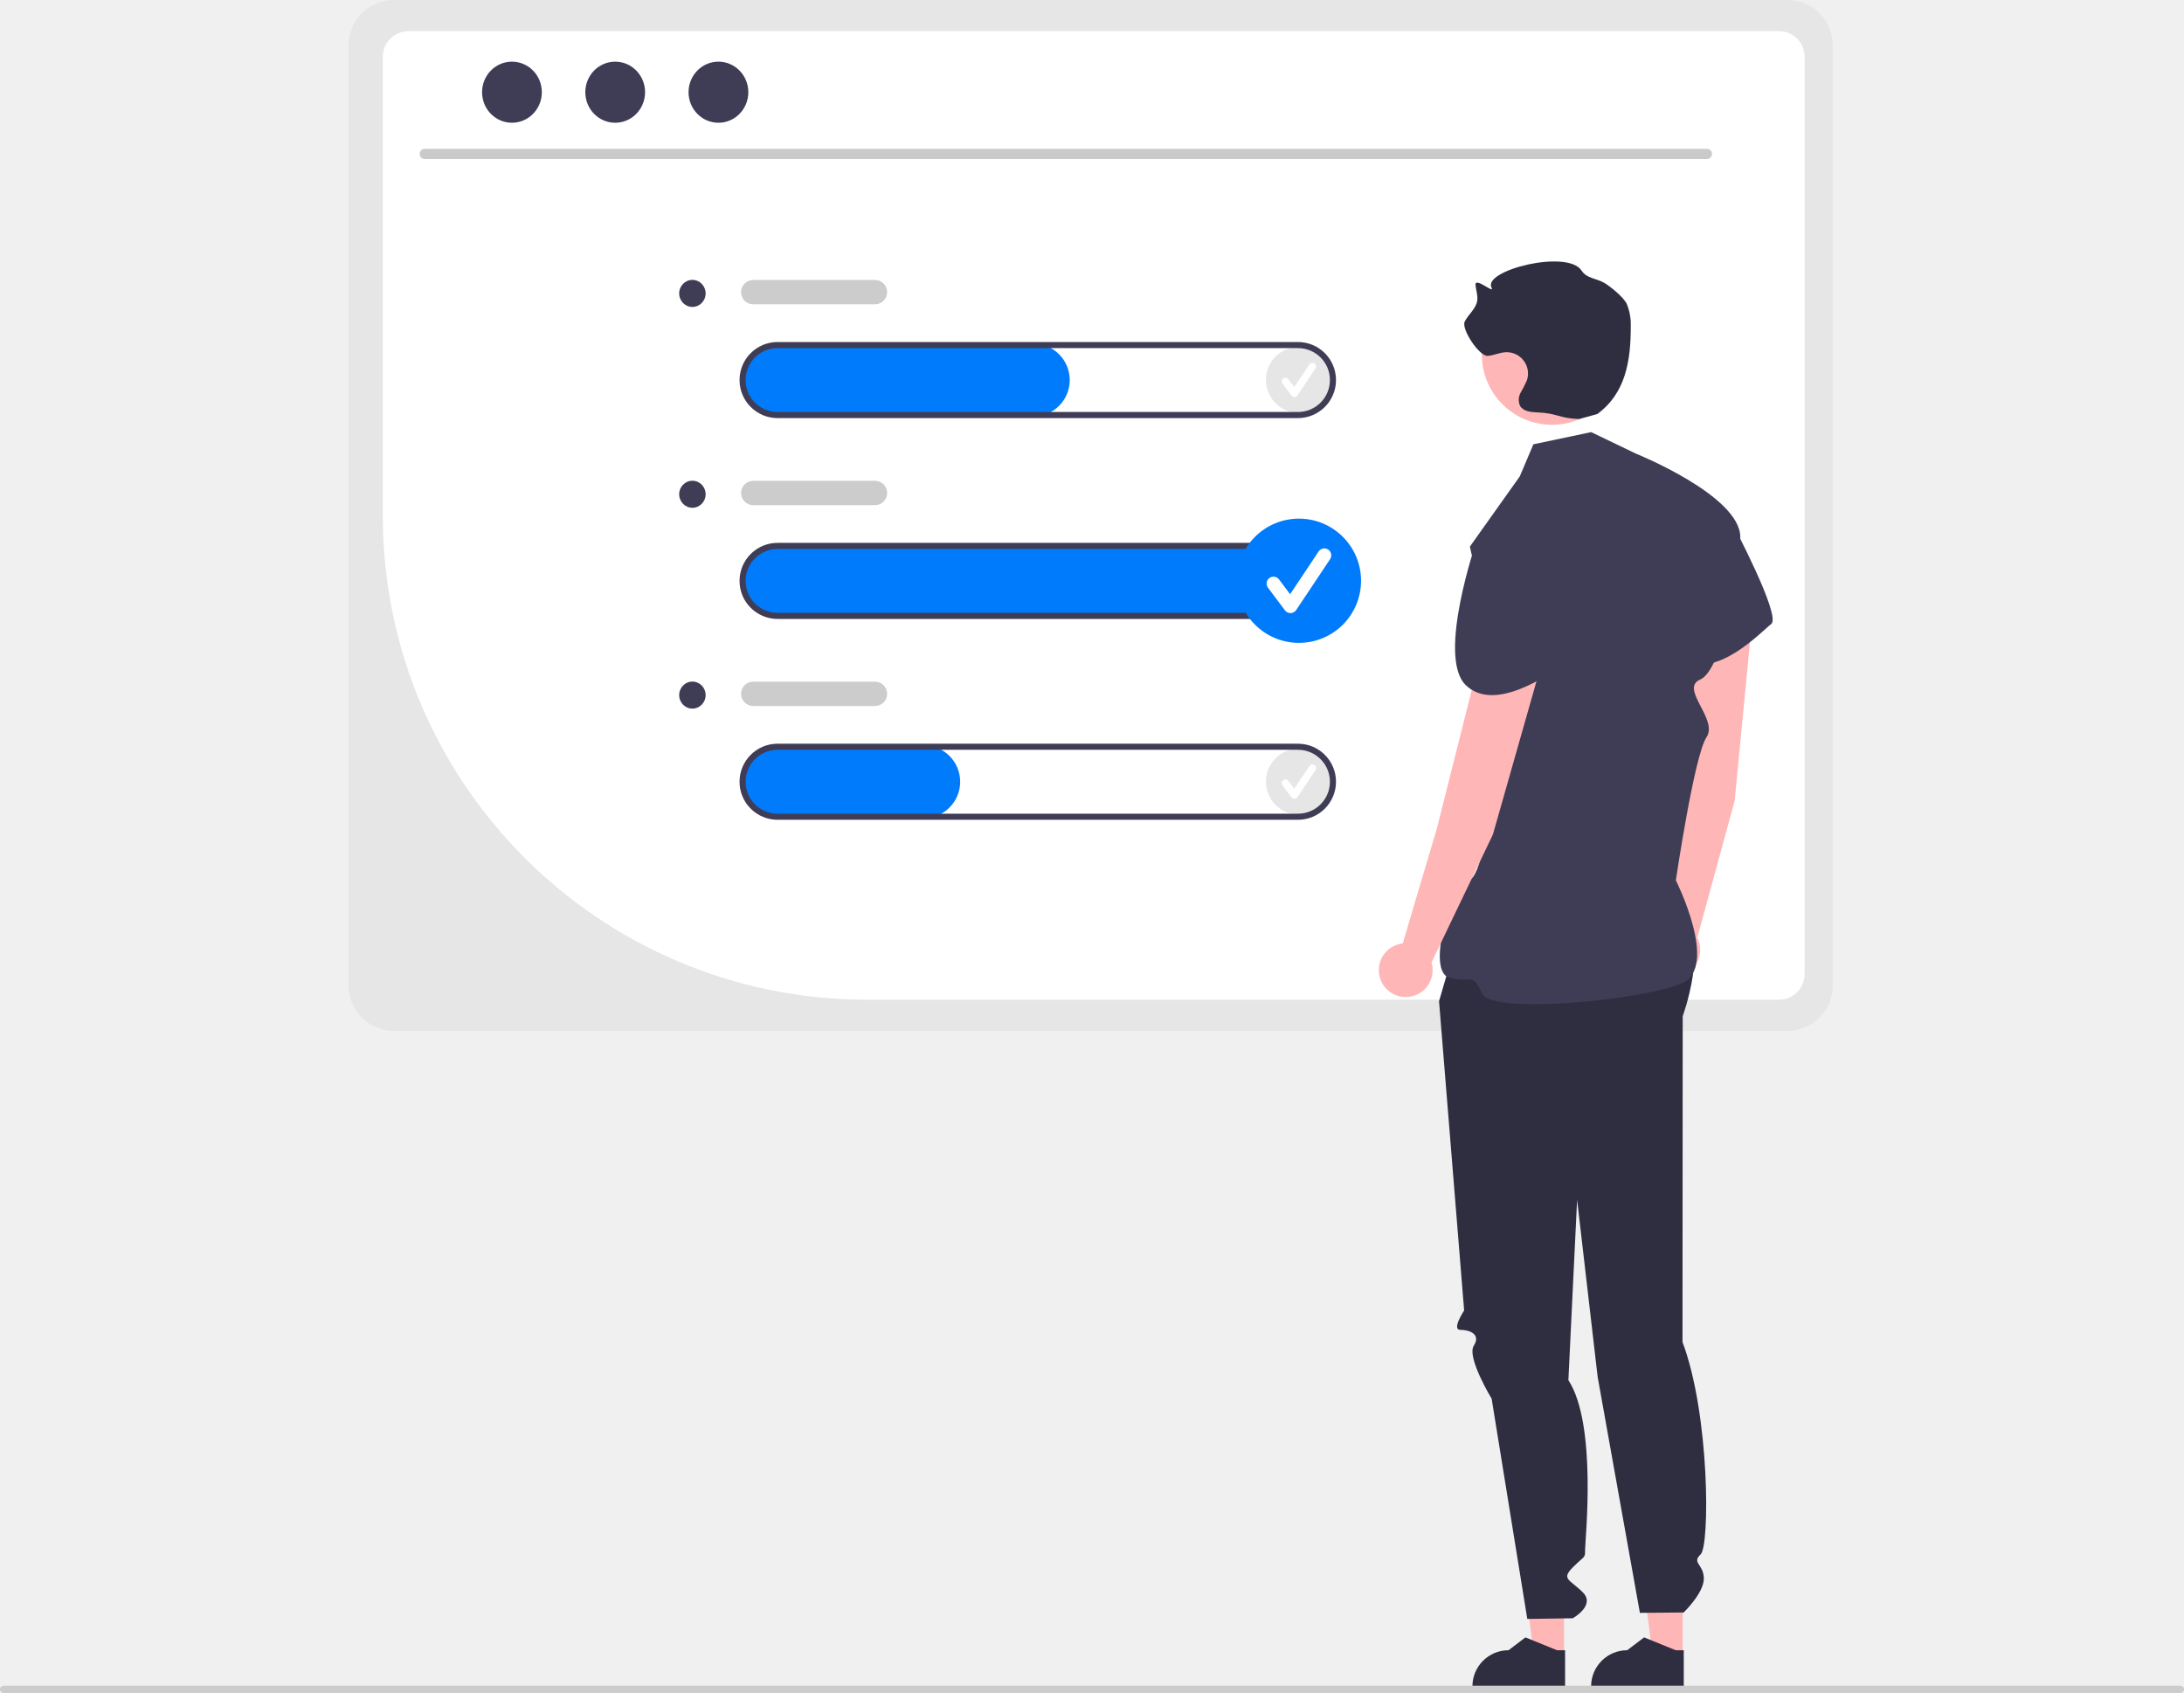
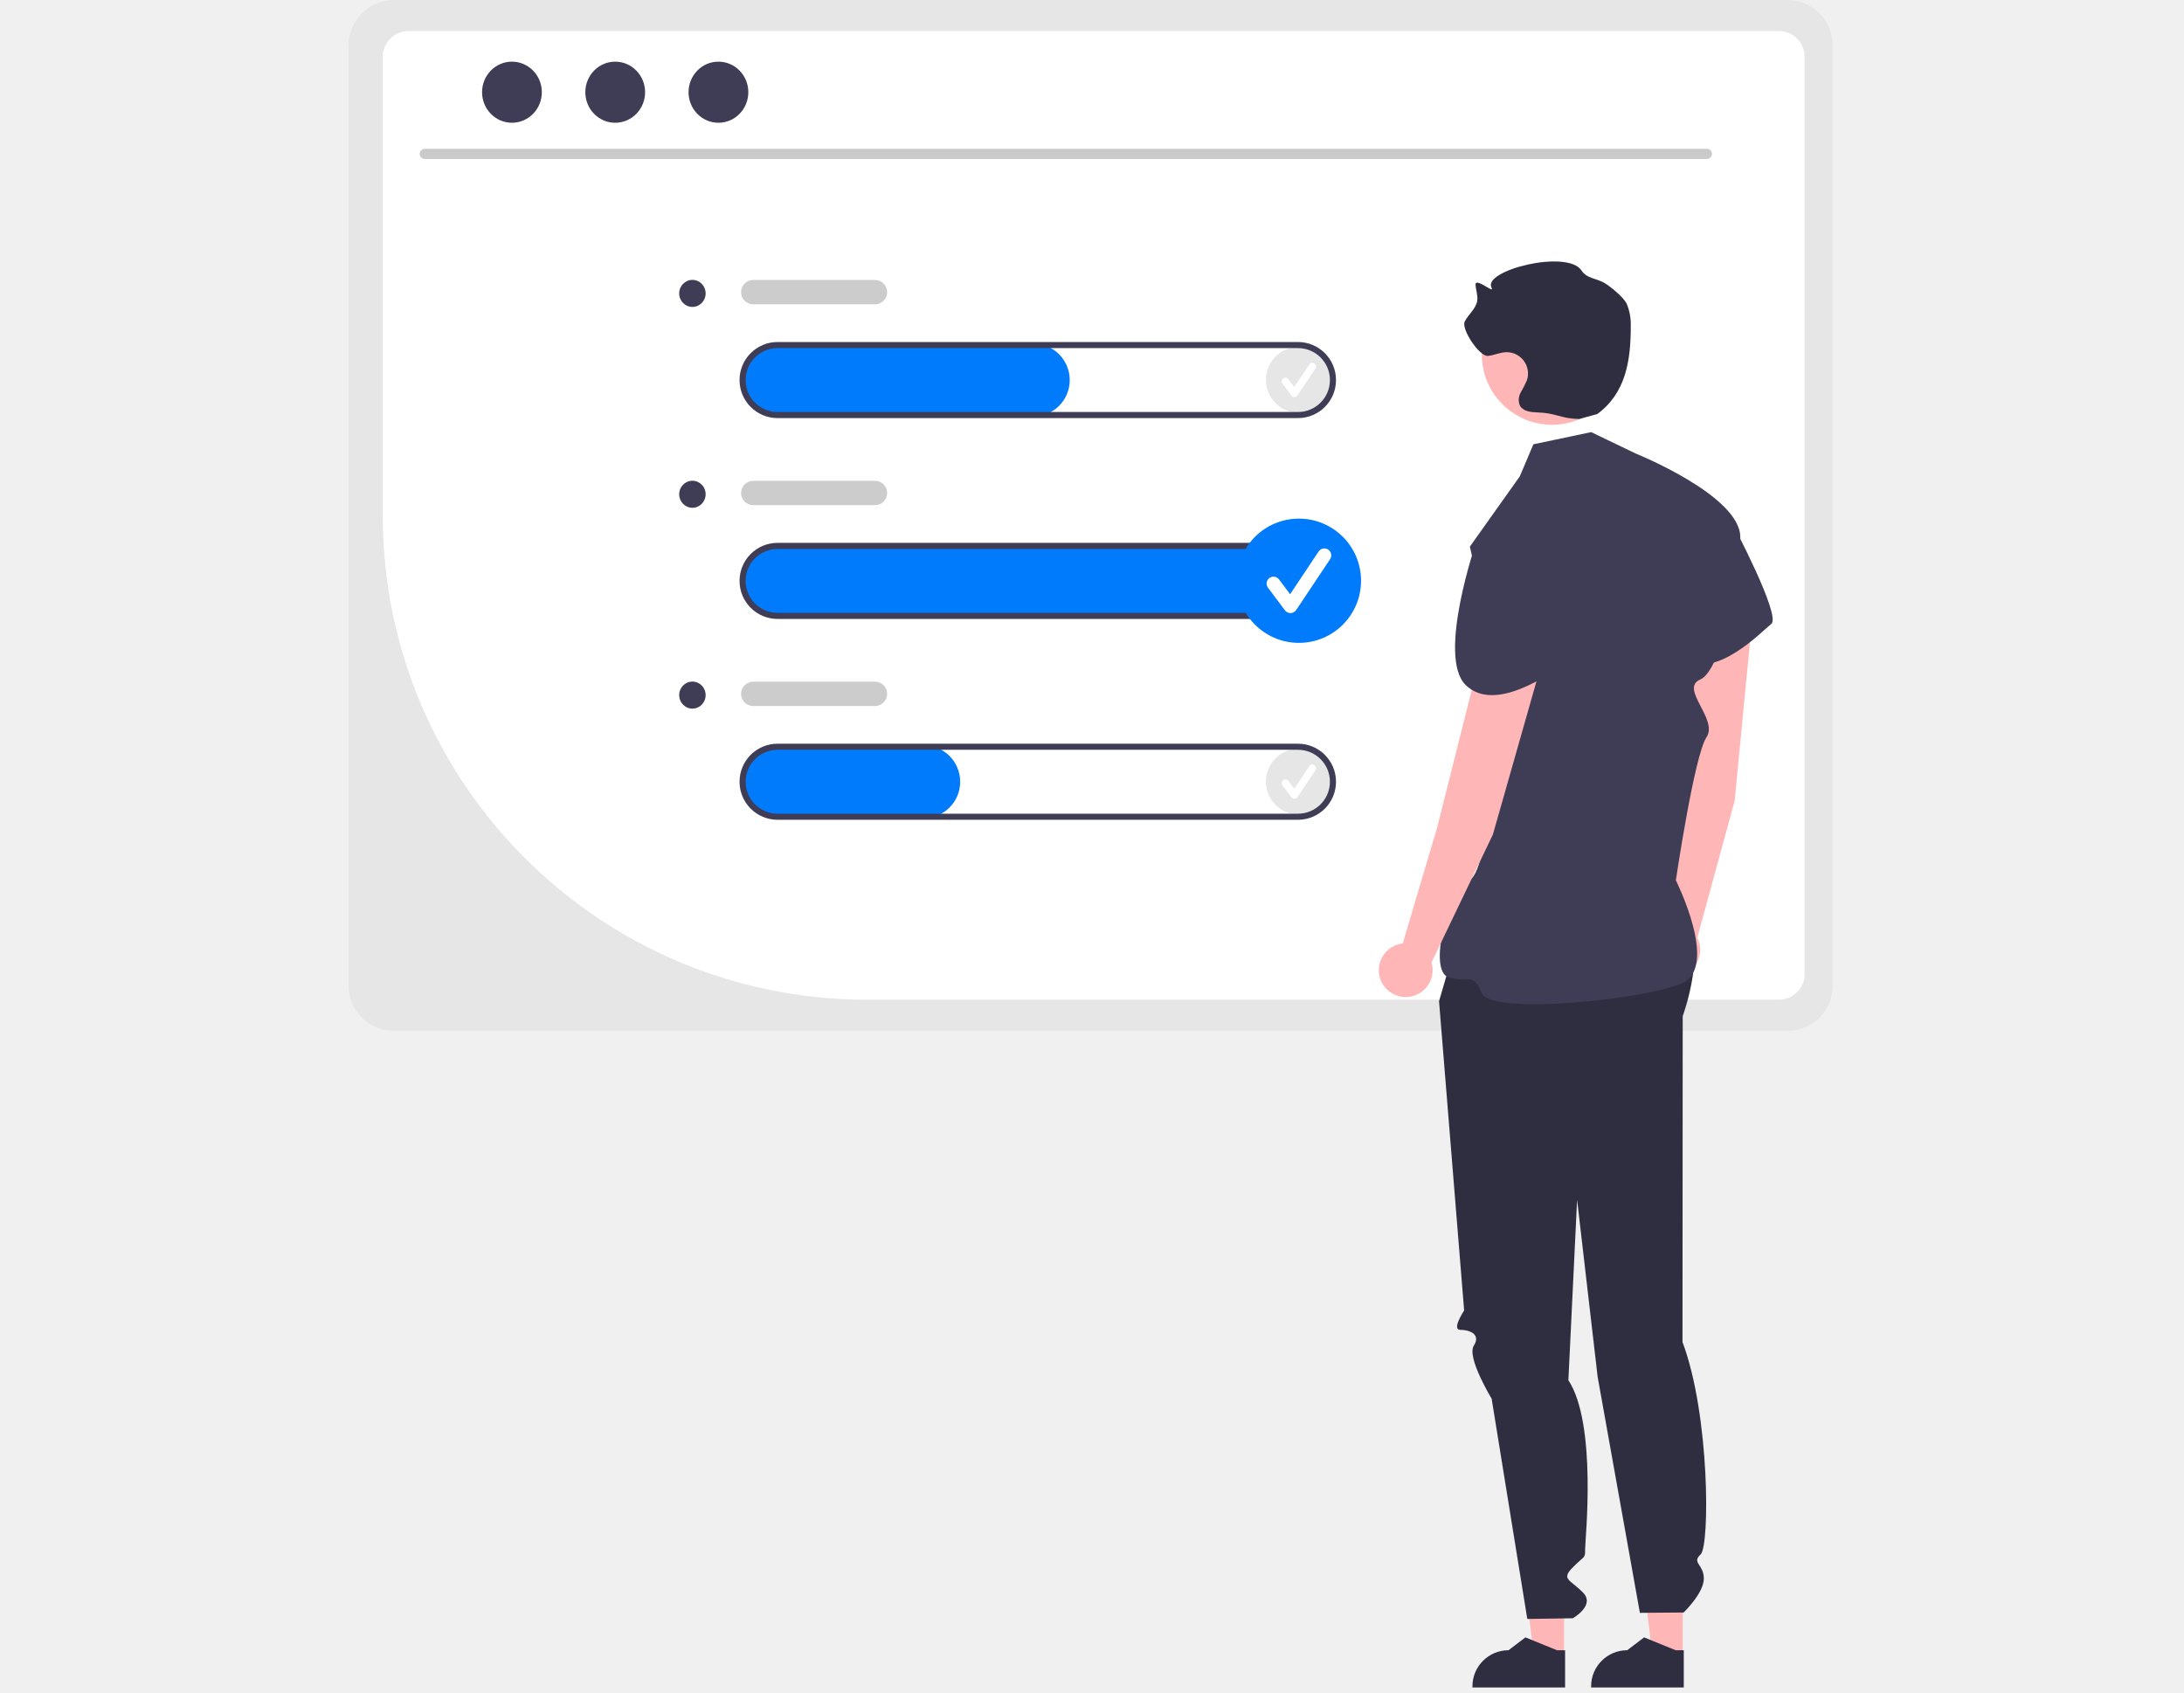
- <svg xmlns="http://www.w3.org/2000/svg" data-name="Layer 1" width="717.67" height="556.322">
-   <path d="M97.399 539.04l7.71-12.39 1.54 7.08c.27 1.24.54 2.5.79 3.75 2.19-1.87 4.52-3.6 6.8-5.26q10.5-7.62 20.99-15.26l-2.19 12.7c-1.35 7.82-2.76 15.8-6.1 22.95-.37.81-.77 1.61-1.2 2.39h-32.54a10.486 10.486 0 01-.54-2.24.773.773 0 01-.01-.15c-.51-4.85 2.17-9.42 4.75-13.57z" fill="#f0f0f0" />
+ <svg xmlns="http://www.w3.org/2000/svg" data-name="Layer 1" version="1.1" viewBox="0 0 717.67 556.32">
  <path d="M587.394 0H129.397a14.868 14.868 0 00-14.844 14.844v309.058a14.858 14.858 0 0014.844 14.844h457.997a14.858 14.858 0 0014.844-14.844V14.844A14.868 14.868 0 00587.394 0z" fill="#e6e6e6" />
-   <path d="M584.572 328.514H284.476a159.157 159.157 0 01-158.691-158.692V18.676a8.456 8.456 0 018.438-8.454h450.349a8.456 8.456 0 018.438 8.454v301.4a8.448 8.448 0 01-8.438 8.438z" fill="#fff" />
+   <path d="m584.57 328.51h-300.1a159.16 159.16 0 0 1-158.69-158.69v-151.15a8.456 8.456 0 0 1 8.438-8.454h450.35a8.456 8.456 0 0 1 8.438 8.454v301.4a8.448 8.448 0 0 1-8.438 8.438z" fill="#fff" />
  <path d="M560.933 52.247H139.544a1.676 1.676 0 010-3.351h421.39a1.676 1.676 0 010 3.351z" fill="#cacaca" />
-   <ellipse cx="168.229" cy="30.3" rx="9.821" ry="10.04" fill="#3f3d56" />
-   <ellipse cx="202.155" cy="30.3" rx="9.821" ry="10.04" fill="#3f3d56" />
-   <ellipse cx="236.081" cy="30.3" rx="9.821" ry="10.04" fill="#3f3d56" />
+   <ellipse cx="168.23" cy="30.3" rx="9.821" ry="10.04" fill="#3f3d56" />
+   <ellipse cx="202.16" cy="30.3" rx="9.821" ry="10.04" fill="#3f3d56" />
+   <ellipse cx="236.08" cy="30.3" rx="9.821" ry="10.04" fill="#3f3d56" />
  <path d="M426.516 202.89H255.868a12.21 12.21 0 01-12.325-11.18 12.007 12.007 0 0111.167-12.793q.403-.027.806-.027h171a12 12 0 010 24z" fill="#007bfc" />
-   <circle cx="426.832" cy="124.841" r="10.841" fill="#e6e6e6" />
+   <circle cx="426.83" cy="124.84" r="10.841" fill="#e6e6e6" />
  <path d="M425.353 130.484a1.206 1.206 0 01-.965-.482l-2.957-3.944a1.206 1.206 0 111.93-1.447l1.934 2.58 4.97-7.455a1.206 1.206 0 012.012 1.33l-.005.008-5.915 8.873a1.207 1.207 0 01-.97.537z" fill="#fff" />
-   <circle cx="426.832" cy="256.841" r="10.841" fill="#e6e6e6" />
+   <circle cx="426.83" cy="256.84" r="10.841" fill="#e6e6e6" />
  <path d="M425.353 262.484a1.206 1.206 0 01-.965-.482l-2.957-3.944a1.206 1.206 0 111.93-1.447l1.934 2.58 4.97-7.455a1.206 1.206 0 012.012 1.33l-.005.008-5.915 8.873a1.207 1.207 0 01-.97.537z" fill="#fff" />
  <path d="M339.516 136.89h-83.648a12.21 12.21 0 01-12.325-11.18 12.007 12.007 0 0111.167-12.793q.403-.027.806-.027h84a12 12 0 010 24z" fill="#007bfc" />
  <path d="M426.516 137.39h-171a12.5 12.5 0 010-25h171a12.5 12.5 0 010 25zm-171-23a10.5 10.5 0 000 21h171a10.5 10.5 0 000-21zM426.516 203.39h-171a12.5 12.5 0 010-25h171a12.5 12.5 0 010 25zm-171-23a10.5 10.5 0 000 21h171a10.5 10.5 0 000-21z" fill="#3f3d56" />
  <path d="M303.516 268.89h-47.648a12.21 12.21 0 01-12.325-11.18 12.007 12.007 0 0111.167-12.793q.403-.027.806-.027h48a12 12 0 010 24z" fill="#007bfc" />
  <path d="M426.516 269.39h-171a12.5 12.5 0 010-25h171a12.5 12.5 0 010 25zm-171-23a10.5 10.5 0 000 21h171a10.5 10.5 0 000-21z" fill="#3f3d56" />
-   <path d="M287.517 100h-40a4 4 0 010-8h40a4 4 0 010 8zM287.517 166h-40a4 4 0 010-8h40a4 4 0 010 8zM287.517 232h-40a4 4 0 010-8h40a4 4 0 010 8z" fill="#ccc" />
-   <ellipse cx="227.528" cy="96.417" rx="4.346" ry="4.443" fill="#3f3d56" />
-   <ellipse cx="227.528" cy="162.417" rx="4.346" ry="4.443" fill="#3f3d56" />
-   <ellipse cx="227.528" cy="228.417" rx="4.346" ry="4.443" fill="#3f3d56" />
-   <path fill="#ffb6b6" d="M513.946 544.191l-9.901-.001-4.71-38.19 14.613.001-.002 38.19z" />
+   <path d="m287.52 100h-40a4 4 0 0 1 0-8h40a4 4 0 0 1 0 8zm0 66h-40a4 4 0 0 1 0-8h40a4 4 0 0 1 0 8zm0 66h-40a4 4 0 0 1 0-8h40a4 4 0 0 1 0 8z" fill="#ccc" />
+   <ellipse cx="227.53" cy="96.417" rx="4.346" ry="4.443" fill="#3f3d56" />
+   <ellipse cx="227.53" cy="162.42" rx="4.346" ry="4.443" fill="#3f3d56" />
+   <ellipse cx="227.53" cy="228.42" rx="4.346" ry="4.443" fill="#3f3d56" />
+   <path d="m513.95 544.19-9.901-1e-3 -4.71-38.19 14.613 1e-3 -2e-3 38.19z" fill="#ffb6b6" />
  <path d="M514.294 554.52l-30.447-.002v-.385a11.851 11.851 0 0111.851-11.85h.001l5.562-4.22 10.376 4.22h2.658z" fill="#2f2e41" />
-   <path fill="#ffb6b6" d="M552.946 544.191l-9.901-.001-4.71-38.19 14.613.001-.002 38.19z" />
+   <path d="m552.95 544.19-9.901-1e-3 -4.71-38.19 14.613 1e-3 -2e-3 38.19z" fill="#ffb6b6" />
  <path d="M553.294 554.52l-30.447-.002v-.385a11.851 11.851 0 0111.851-11.85h.001l5.562-4.22 10.376 4.22h2.658zM479.874 305l-7 24 8.247 101.645S476.874 437 479.874 437s6.847 1.41 4.424 5.205 5.86 17.42 5.86 17.42L501.874 532l14.93-.22s7.59-4.229 3.33-8.504-7.26-4.276-3.26-8.276 4-2.795 4-5.898 4.008-41.015-5.496-55.559l2.864-59.295 6.744 58.161L538.874 530l14.382-.118s6.643-6.403 6.63-11.143-4.104-5.133-1.058-7.936 3.046-45.866-5.954-69.803l.07-107.071s8.842-24.03-.114-33.48S479.874 305 479.874 305z" fill="#2f2e41" />
  <path d="M570.015 263.126l6.029-62.45a10.127 10.127 0 00-8.98-11.009 10.127 10.127 0 00-11.17 8.964q-.03.267-.044.536l-4.274 65.061-4.263 39.425a8.837 8.837 0 1010.425 4.465z" fill="#ffb6b6" />
-   <path d="M547.407 169.022l21.722 2.723s16.276 30.679 12.926 33.282-18.488 18.847-29.648 11.4-5-47.405-5-47.405z" fill="#3f3d56" />
-   <circle cx="509.998" cy="116.532" r="23.056" fill="#ffb6b6" />
+   <path d="m547.41 169.02 21.722 2.723s16.276 30.679 12.926 33.282-18.488 18.847-29.648 11.4-5-47.405-5-47.405z" fill="#3f3d56" />
+   <circle cx="510" cy="116.53" r="23.056" fill="#ffb6b6" />
  <path d="M518.907 137.698c-6.616-.217-7.217-1.964-13.833-2.182-2.107-.069-4.593-.357-5.611-2.203a4.862 4.862 0 01.246-4.328 39.517 39.517 0 002.039-4.01 7.003 7.003 0 00-6.939-9.232c-2.013.087-3.904 1.034-5.912 1.207-2.754.238-8.842-8.854-7.575-11.31 1.234-2.39 3.718-4.194 4.108-6.856.256-1.741-.463-3.47-.561-5.228-.146-2.605 6.457 3.269 5.248.957-2.967-5.67 24.987-12.701 29.59-5.598 1.72 2.655 4.785 2.474 7.517 4.068 1.79 1.045 6.312 4.65 7.34 6.897a17.494 17.494 0 011.31 7.24c.041 11.526-1.715 22.128-11.012 28.941" fill="#2f2e41" />
  <path d="M503.874 146l19-4 14.594 7.02s34.52 13.885 34.402 27.576-6.185 43.691-13.151 46.691 6.033 13 2.033 19-10.059 46.991-10.059 46.991 14.165 28.218 2.181 33.722-62.629 10.65-65.875 3.468-3.277-3.262-10.762-5.221.008-29.432 6.762-32.196 10.753-62.764 10.753-62.764L483 179.634l16.407-23.095z" fill="#3f3d56" />
  <path d="M490.567 274.24l17.165-60.347a10.127 10.127 0 00-6.853-12.445 10.127 10.127 0 00-12.6 6.808q-.076.258-.139.519l-15.91 63.23-11.286 38.015a8.837 8.837 0 109.452 6.269z" fill="#ffb6b6" />
-   <path d="M485.258 177.603l20.878 6.587s13.58 19.94 8.496 22.785-6.991 2.243-4.38 7.261 6.375 3.06 2.611 5.018-21.577 15.213-31.216 5.88 3.61-47.531 3.61-47.531z" fill="#3f3d56" />
-   <path d="M0 555.132a1.186 1.186 0 001.183 1.19H716.48a1.19 1.19 0 100-2.38H1.19A1.186 1.186 0 000 555.125z" fill="#ccc" />
-   <circle cx="426.832" cy="190.841" r="20.412" fill="#007bfc" />
+   <path d="m485.26 177.6 20.878 6.587s13.58 19.94 8.496 22.785-6.991 2.243-4.38 7.261 6.375 3.06 2.611 5.018-21.577 15.213-31.216 5.88 3.61-47.531 3.61-47.531z" fill="#3f3d56" />
+   <circle cx="426.83" cy="190.84" r="20.412" fill="#007bfc" />
  <path d="M424.048 201.465a2.27 2.27 0 01-1.817-.908l-5.568-7.425a2.27 2.27 0 013.633-2.725l3.643 4.857 9.357-14.035a2.27 2.27 0 013.787 2.505l-.009.014-11.137 16.706a2.272 2.272 0 01-1.826 1.01z" fill="#fff" />
</svg>
